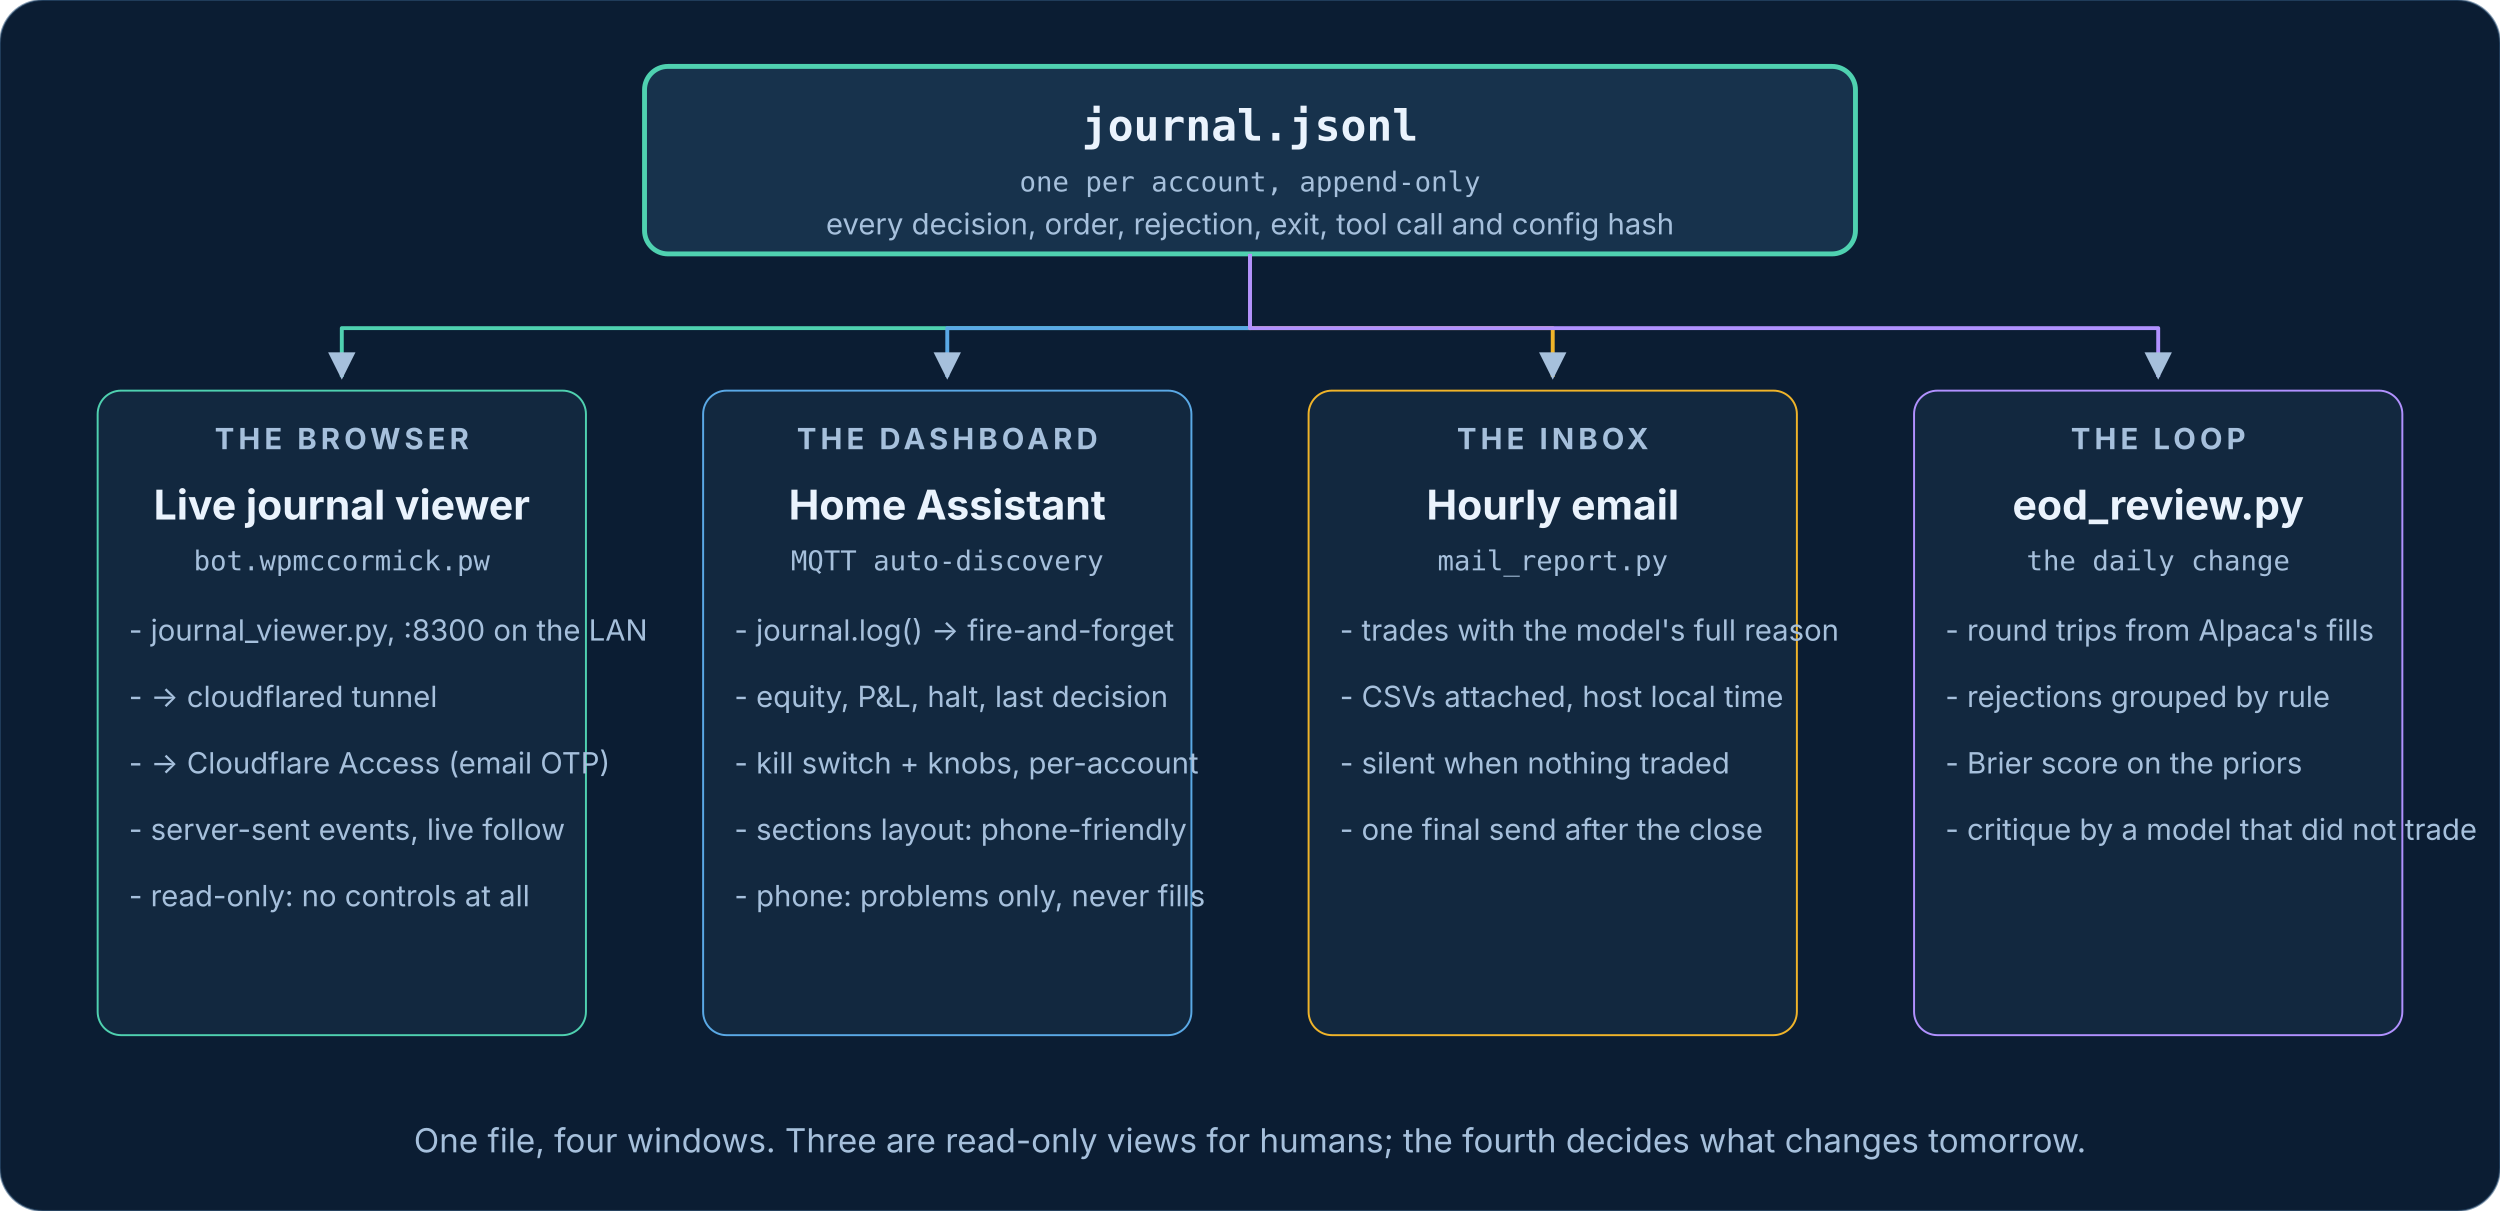
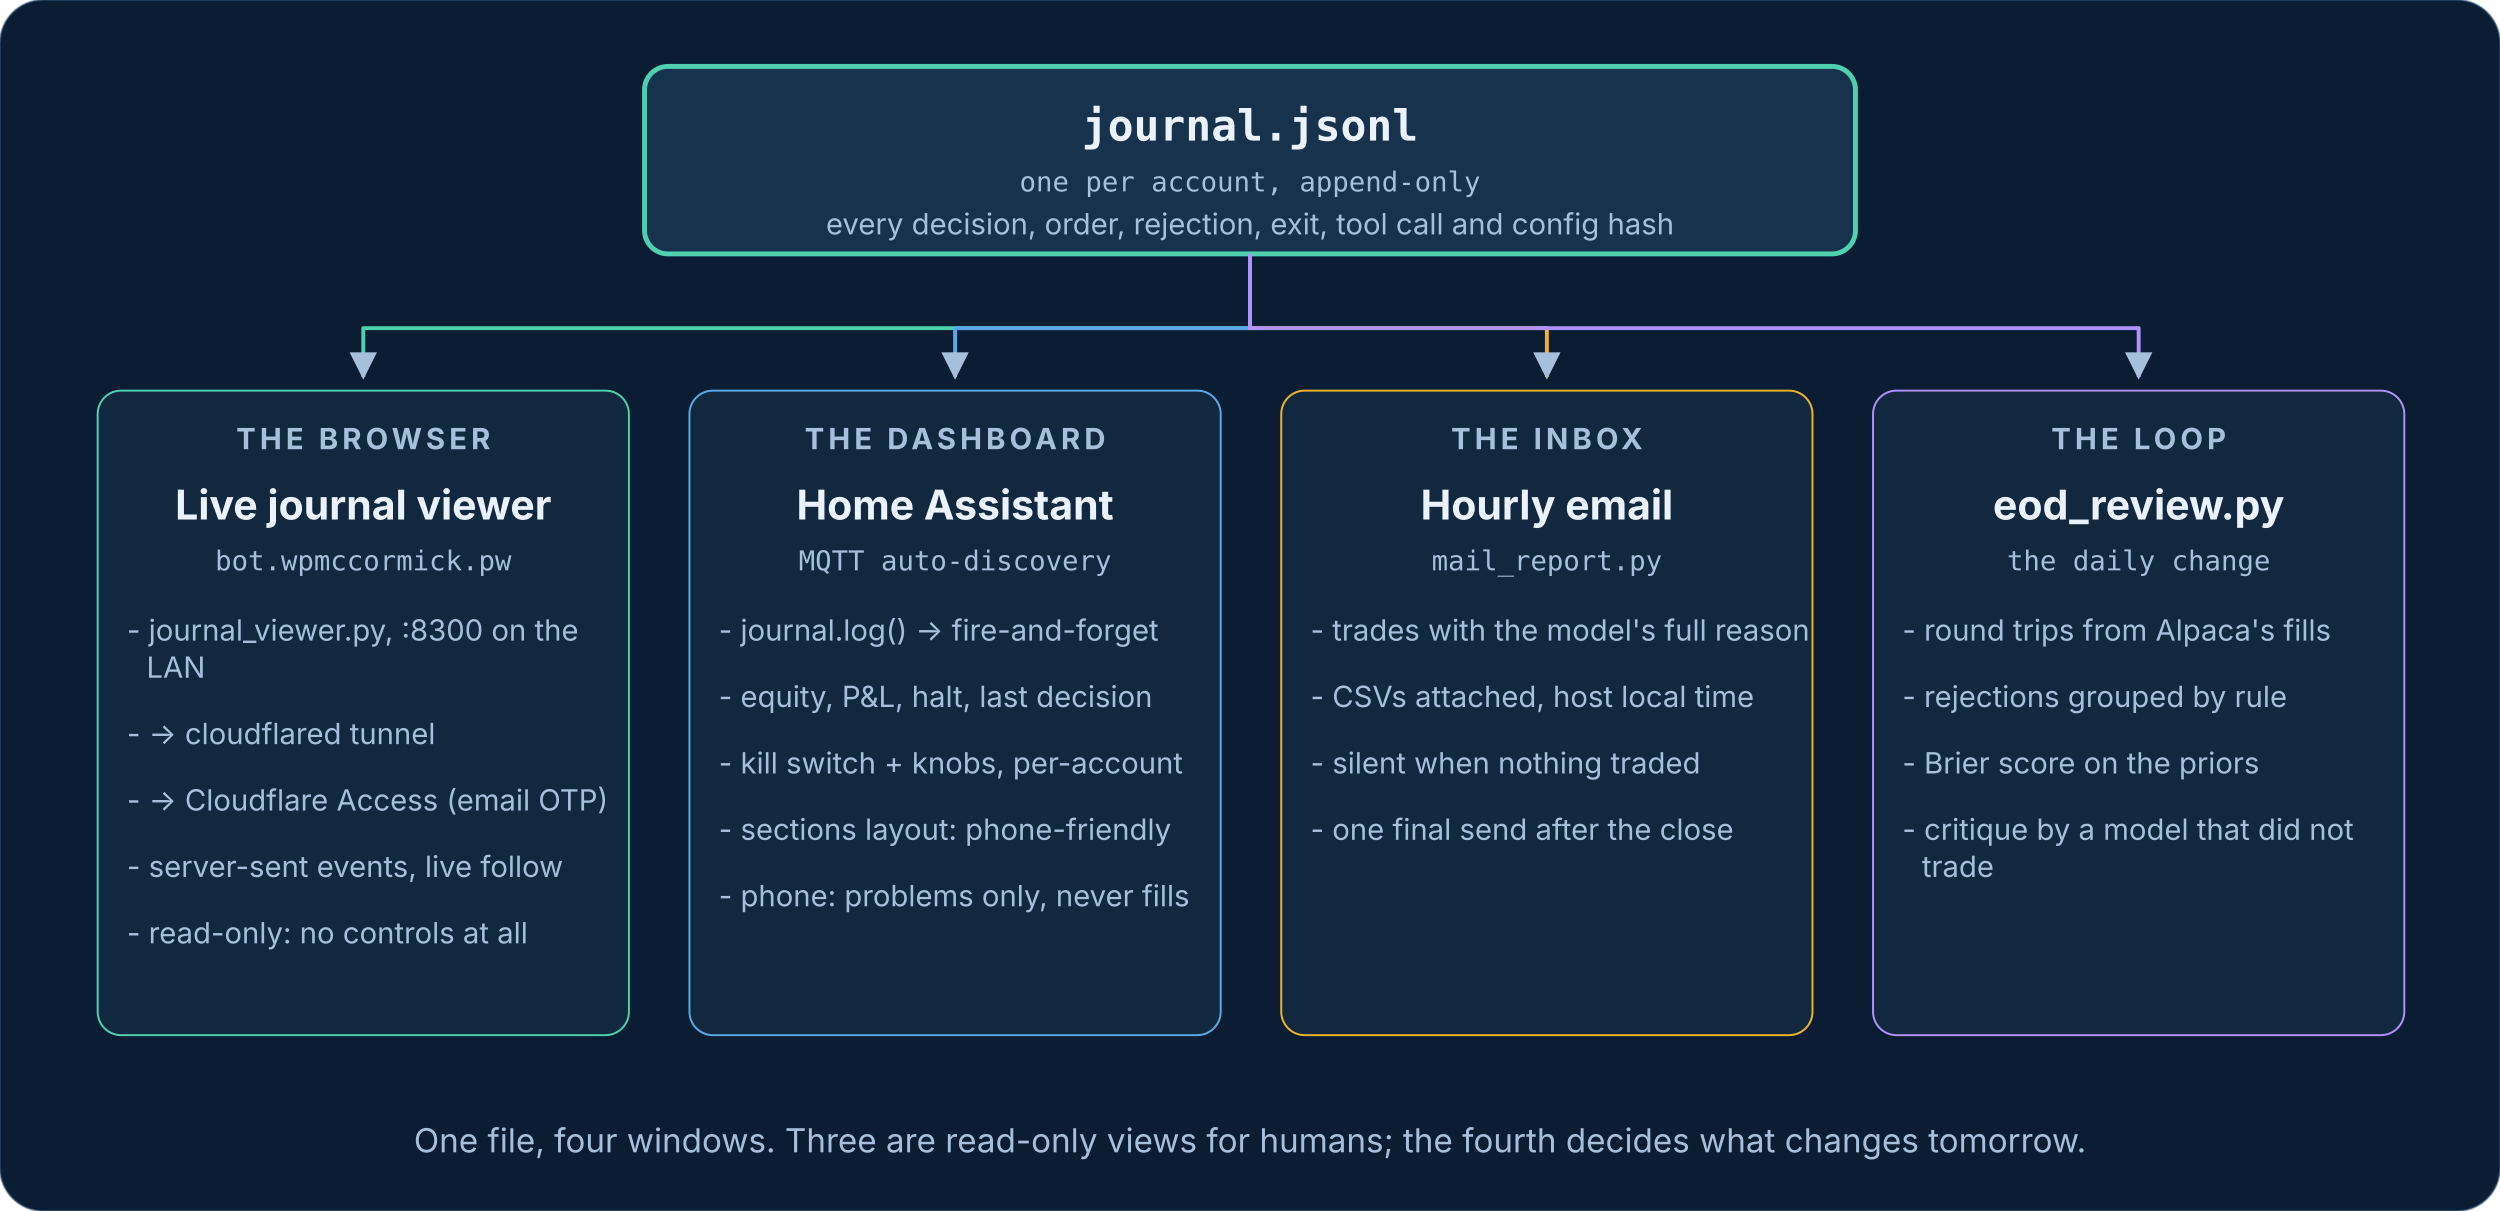
<svg xmlns="http://www.w3.org/2000/svg" viewBox="0 0 1280 620" width="1280" height="620" role="img">
  <defs>
    <marker id="a" viewBox="0 0 10 10" refX="9" refY="5" markerWidth="7" markerHeight="7" orient="auto-start-reverse">
      <path d="M0,0 L10,5 L0,10 z" fill="#a6c0dc" />
    </marker>
    <marker id="ag" viewBox="0 0 10 10" refX="9" refY="5" markerWidth="7" markerHeight="7" orient="auto-start-reverse">
      <path d="M0,0 L10,5 L0,10 z" fill="#4fd1b0" />
    </marker>
    <marker id="am" viewBox="0 0 10 10" refX="9" refY="5" markerWidth="7" markerHeight="7" orient="auto-start-reverse">
      <path d="M0,0 L10,5 L0,10 z" fill="#b191ff" />
    </marker>
    <marker id="ar" viewBox="0 0 10 10" refX="9" refY="5" markerWidth="7" markerHeight="7" orient="auto-start-reverse">
      <path d="M0,0 L10,5 L0,10 z" fill="#ff6b6b" />
    </marker>
    <marker id="ax" viewBox="0 0 10 10" refX="9" refY="5" markerWidth="7" markerHeight="7" orient="auto-start-reverse">
      <path d="M0,0 L10,5 L0,10 z" fill="#5aa9e6" />
    </marker>
    <marker id="ay" viewBox="0 0 10 10" refX="9" refY="5" markerWidth="7" markerHeight="7" orient="auto-start-reverse">
      <path d="M0,0 L10,5 L0,10 z" fill="#f0b429" />
    </marker>
  </defs>
  <style>
  /* Every class here is prefixed, because these diagrams are INLINED into the
     slide deck and an SVG's internal stylesheet is not scoped - it applies to
     the whole host document. Unprefixed `.sub` and `.t` silently restyled the
     deck's own subtitles in monospace, and only on the slides that happened to
     come after a diagram in document order. */
  .dg-t { font-family: Inter, -apple-system, BlinkMacSystemFont, 'Segoe UI', Helvetica, Arial, sans-serif; fill: #eaf3fd; }
  .dg-m { font-family: ui-monospace, 'SF Mono', SFMono-Regular, Menlo, Consolas, monospace; }
  .dg-band { font-family: Inter, -apple-system, BlinkMacSystemFont, 'Segoe UI', Helvetica, Arial, sans-serif; fill: #a6c0dc; font-size: 15px; letter-spacing: .14em; font-weight: 700; }
  .dg-lbl { font-family: Inter, -apple-system, BlinkMacSystemFont, 'Segoe UI', Helvetica, Arial, sans-serif; fill: #a6c0dc; font-size: 15px; }
  .dg-sub { font-family: ui-monospace, 'SF Mono', SFMono-Regular, Menlo, Consolas, monospace; fill: #a6c0dc; font-size: 14px; }
  .dg-cap { font-family: Inter, -apple-system, BlinkMacSystemFont, 'Segoe UI', Helvetica, Arial, sans-serif; fill: #a6c0dc; font-size: 17px; }
</style>
  <rect width="1280" height="620" rx="22" fill="#0b1d33" stroke="#31567a" stroke-opacity=".55" />
  <rect x="330" y="34" width="620" height="96" rx="12" fill="#17324c" stroke="#4fd1b0" stroke-width="2.5" />
  <text class="dg-t dg-m" x="640" y="72" font-size="22" text-anchor="middle" font-weight="700">journal.jsonl</text>
  <text class="dg-sub" x="640" y="98" text-anchor="middle">one per account, append-only</text>
  <text class="dg-lbl" x="640" y="120" text-anchor="middle" font-size="14">every decision, order, rejection, exit, tool call and config hash</text>
-   <rect x="50" y="200" width="250" height="330" rx="12" fill="#12283f" stroke="#4fd1b0" />
-   <text class="dg-band" x="175.0" y="230" fill="#4fd1b0" text-anchor="middle">THE BROWSER</text>
-   <text class="dg-t" x="175.0" y="266" font-size="21" text-anchor="middle" font-weight="700">Live journal viewer</text>
-   <text class="dg-sub" x="175.0" y="292" text-anchor="middle" fill="#4fd1b0">bot.wpmccormick.pw</text>
-   <text class="dg-lbl" x="66" y="328" font-size="14.5">- journal_viewer.py, :8300 on the LAN</text>
-   <text class="dg-lbl" x="66" y="362" font-size="14.5">- -&gt; cloudflared tunnel</text>
-   <text class="dg-lbl" x="66" y="396" font-size="14.5">- -&gt; Cloudflare Access (email OTP)</text>
-   <text class="dg-lbl" x="66" y="430" font-size="14.5">- server-sent events, live follow</text>
-   <text class="dg-lbl" x="66" y="464" font-size="14.5">- read-only: no controls at all</text>
-   <path d="M640,130 L640,168 L175.0,168 L175.0,193" stroke="#4fd1b0" stroke-width="2" fill="none" marker-end="url(#a)" stroke-linejoin="round" />
-   <rect x="360" y="200" width="250" height="330" rx="12" fill="#12283f" stroke="#5aa9e6" />
-   <text class="dg-band" x="485.0" y="230" fill="#5aa9e6" text-anchor="middle">THE DASHBOARD</text>
-   <text class="dg-t" x="485.0" y="266" font-size="21" text-anchor="middle" font-weight="700">Home Assistant</text>
-   <text class="dg-sub" x="485.0" y="292" text-anchor="middle" fill="#5aa9e6">MQTT auto-discovery</text>
-   <text class="dg-lbl" x="376" y="328" font-size="14.5">- journal.log() -&gt; fire-and-forget</text>
-   <text class="dg-lbl" x="376" y="362" font-size="14.5">- equity, P&amp;L, halt, last decision</text>
-   <text class="dg-lbl" x="376" y="396" font-size="14.5">- kill switch + knobs, per-account</text>
-   <text class="dg-lbl" x="376" y="430" font-size="14.5">- sections layout: phone-friendly</text>
-   <text class="dg-lbl" x="376" y="464" font-size="14.5">- phone: problems only, never fills</text>
-   <path d="M640,130 L640,168 L485.0,168 L485.0,193" stroke="#5aa9e6" stroke-width="2" fill="none" marker-end="url(#a)" stroke-linejoin="round" />
-   <rect x="670" y="200" width="250" height="330" rx="12" fill="#12283f" stroke="#f0b429" />
-   <text class="dg-band" x="795.0" y="230" fill="#f0b429" text-anchor="middle">THE INBOX</text>
-   <text class="dg-t" x="795.0" y="266" font-size="21" text-anchor="middle" font-weight="700">Hourly email</text>
-   <text class="dg-sub" x="795.0" y="292" text-anchor="middle" fill="#f0b429">mail_report.py</text>
-   <text class="dg-lbl" x="686" y="328" font-size="14.5">- trades with the model's full reason</text>
-   <text class="dg-lbl" x="686" y="362" font-size="14.5">- CSVs attached, host local time</text>
-   <text class="dg-lbl" x="686" y="396" font-size="14.5">- silent when nothing traded</text>
-   <text class="dg-lbl" x="686" y="430" font-size="14.5">- one final send after the close</text>
-   <path d="M640,130 L640,168 L795.0,168 L795.0,193" stroke="#f0b429" stroke-width="2" fill="none" marker-end="url(#a)" stroke-linejoin="round" />
-   <rect x="980" y="200" width="250" height="330" rx="12" fill="#12283f" stroke="#b191ff" />
-   <text class="dg-band" x="1105.0" y="230" fill="#b191ff" text-anchor="middle">THE LOOP</text>
-   <text class="dg-t" x="1105.0" y="266" font-size="21" text-anchor="middle" font-weight="700">eod_review.py</text>
-   <text class="dg-sub" x="1105.0" y="292" text-anchor="middle" fill="#b191ff">the daily change</text>
-   <text class="dg-lbl" x="996" y="328" font-size="14.5">- round trips from Alpaca's fills</text>
-   <text class="dg-lbl" x="996" y="362" font-size="14.5">- rejections grouped by rule</text>
-   <text class="dg-lbl" x="996" y="396" font-size="14.5">- Brier score on the priors</text>
-   <text class="dg-lbl" x="996" y="430" font-size="14.5">- critique by a model that did not trade</text>
-   <path d="M640,130 L640,168 L1105.0,168 L1105.0,193" stroke="#b191ff" stroke-width="2" fill="none" marker-end="url(#a)" stroke-linejoin="round" />
+   <rect x="50" y="200" width="272" height="330" rx="12" fill="#12283f" stroke="#4fd1b0" />
+   <text class="dg-band" x="186.0" y="230" fill="#4fd1b0" text-anchor="middle">THE BROWSER</text>
+   <text class="dg-t" x="186.0" y="266" font-size="21" text-anchor="middle" font-weight="700">Live journal viewer</text>
+   <text class="dg-sub" x="186.0" y="292" text-anchor="middle" fill="#4fd1b0">bot.wpmccormick.pw</text>
+   <text class="dg-lbl" x="65" y="328" font-size="14.5">- journal_viewer.py, :8300 on the</text>
+   <text class="dg-lbl" x="75" y="347" font-size="14.5">LAN</text>
+   <text class="dg-lbl" x="65" y="381" font-size="14.5">- -&gt; cloudflared tunnel</text>
+   <text class="dg-lbl" x="65" y="415" font-size="14.5">- -&gt; Cloudflare Access (email OTP)</text>
+   <text class="dg-lbl" x="65" y="449" font-size="14.5">- server-sent events, live follow</text>
+   <text class="dg-lbl" x="65" y="483" font-size="14.5">- read-only: no controls at all</text>
+   <path d="M640,130 L640,168 L186.0,168 L186.0,193" stroke="#4fd1b0" stroke-width="2" fill="none" marker-end="url(#a)" stroke-linejoin="round" />
+   <rect x="353" y="200" width="272" height="330" rx="12" fill="#12283f" stroke="#5aa9e6" />
+   <text class="dg-band" x="489.0" y="230" fill="#5aa9e6" text-anchor="middle">THE DASHBOARD</text>
+   <text class="dg-t" x="489.0" y="266" font-size="21" text-anchor="middle" font-weight="700">Home Assistant</text>
+   <text class="dg-sub" x="489.0" y="292" text-anchor="middle" fill="#5aa9e6">MQTT auto-discovery</text>
+   <text class="dg-lbl" x="368" y="328" font-size="14.5">- journal.log() -&gt; fire-and-forget</text>
+   <text class="dg-lbl" x="368" y="362" font-size="14.5">- equity, P&amp;L, halt, last decision</text>
+   <text class="dg-lbl" x="368" y="396" font-size="14.5">- kill switch + knobs, per-account</text>
+   <text class="dg-lbl" x="368" y="430" font-size="14.5">- sections layout: phone-friendly</text>
+   <text class="dg-lbl" x="368" y="464" font-size="14.5">- phone: problems only, never fills</text>
+   <path d="M640,130 L640,168 L489.0,168 L489.0,193" stroke="#5aa9e6" stroke-width="2" fill="none" marker-end="url(#a)" stroke-linejoin="round" />
+   <rect x="656" y="200" width="272" height="330" rx="12" fill="#12283f" stroke="#f0b429" />
+   <text class="dg-band" x="792.0" y="230" fill="#f0b429" text-anchor="middle">THE INBOX</text>
+   <text class="dg-t" x="792.0" y="266" font-size="21" text-anchor="middle" font-weight="700">Hourly email</text>
+   <text class="dg-sub" x="792.0" y="292" text-anchor="middle" fill="#f0b429">mail_report.py</text>
+   <text class="dg-lbl" x="671" y="328" font-size="14.5">- trades with the model's full reason</text>
+   <text class="dg-lbl" x="671" y="362" font-size="14.5">- CSVs attached, host local time</text>
+   <text class="dg-lbl" x="671" y="396" font-size="14.5">- silent when nothing traded</text>
+   <text class="dg-lbl" x="671" y="430" font-size="14.5">- one final send after the close</text>
+   <path d="M640,130 L640,168 L792.0,168 L792.0,193" stroke="#f0b429" stroke-width="2" fill="none" marker-end="url(#a)" stroke-linejoin="round" />
+   <rect x="959" y="200" width="272" height="330" rx="12" fill="#12283f" stroke="#b191ff" />
+   <text class="dg-band" x="1095.0" y="230" fill="#b191ff" text-anchor="middle">THE LOOP</text>
+   <text class="dg-t" x="1095.0" y="266" font-size="21" text-anchor="middle" font-weight="700">eod_review.py</text>
+   <text class="dg-sub" x="1095.0" y="292" text-anchor="middle" fill="#b191ff">the daily change</text>
+   <text class="dg-lbl" x="974" y="328" font-size="14.5">- round trips from Alpaca's fills</text>
+   <text class="dg-lbl" x="974" y="362" font-size="14.5">- rejections grouped by rule</text>
+   <text class="dg-lbl" x="974" y="396" font-size="14.5">- Brier score on the priors</text>
+   <text class="dg-lbl" x="974" y="430" font-size="14.5">- critique by a model that did not</text>
+   <text class="dg-lbl" x="984" y="449" font-size="14.5">trade</text>
+   <path d="M640,130 L640,168 L1095.0,168 L1095.0,193" stroke="#b191ff" stroke-width="2" fill="none" marker-end="url(#a)" stroke-linejoin="round" />
  <text class="dg-cap" x="640.0" y="590" text-anchor="middle">One file, four windows. Three are read-only views for humans; the fourth decides what changes tomorrow.</text>
</svg>
